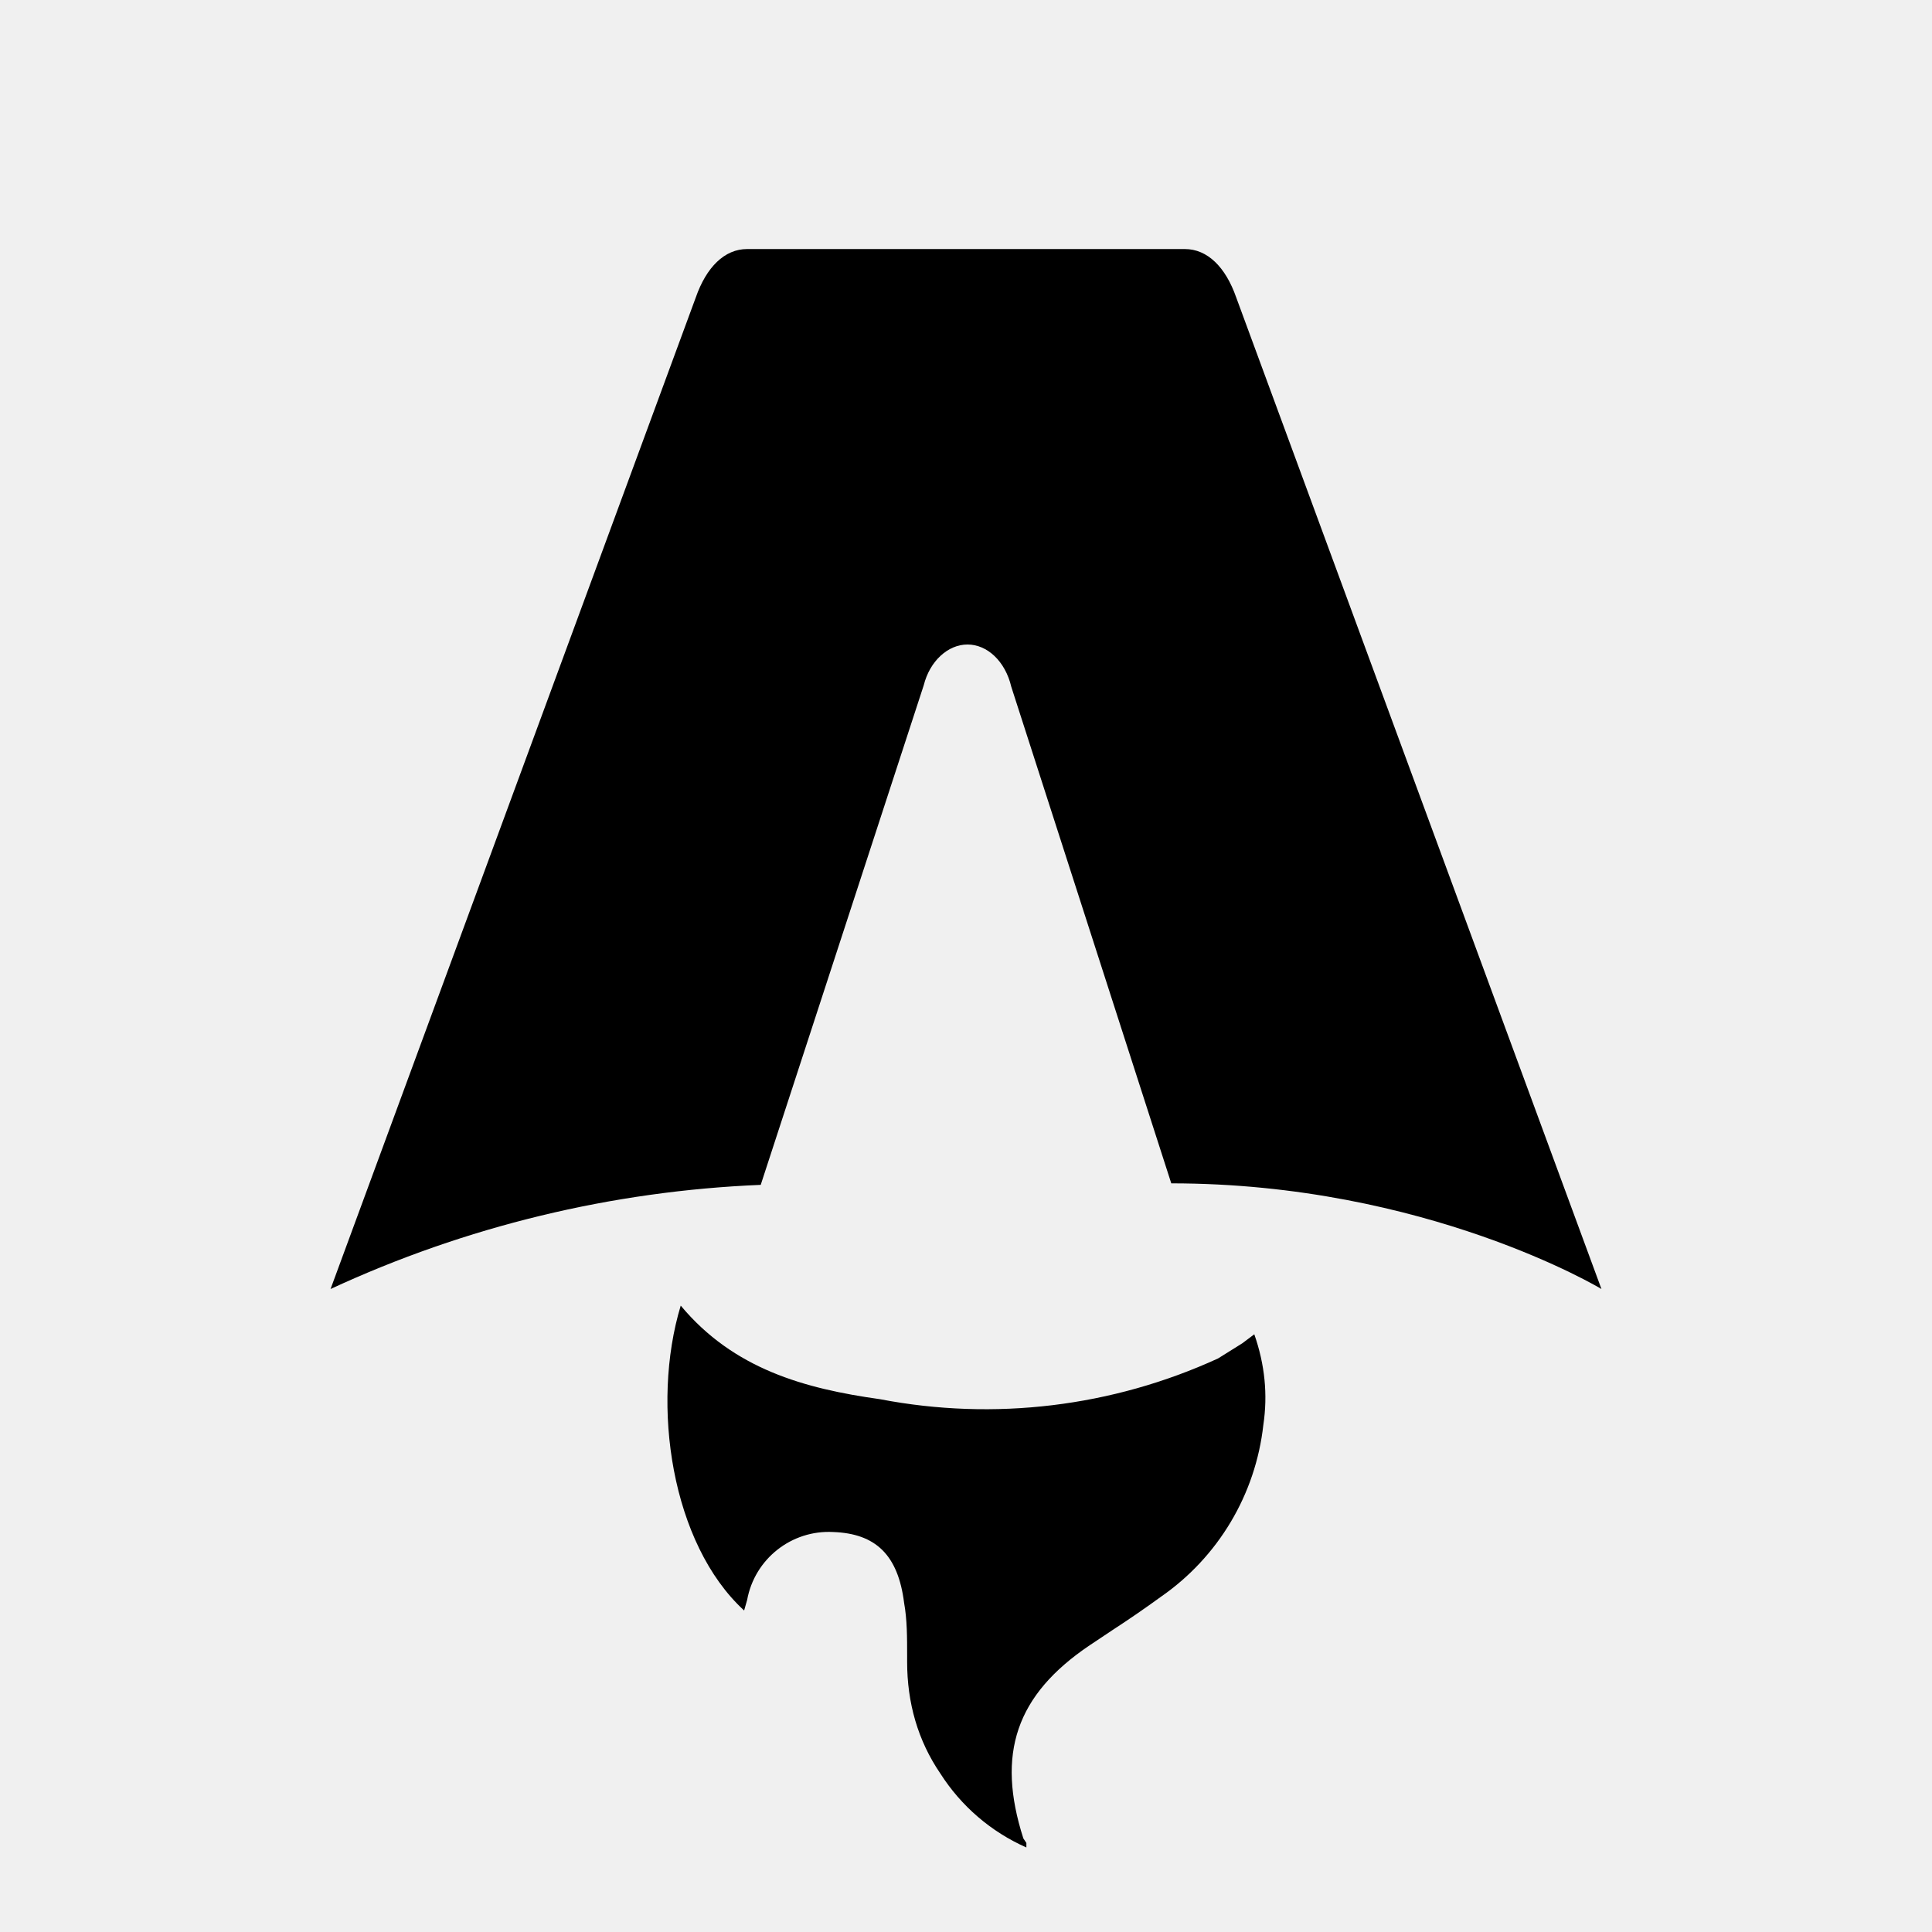
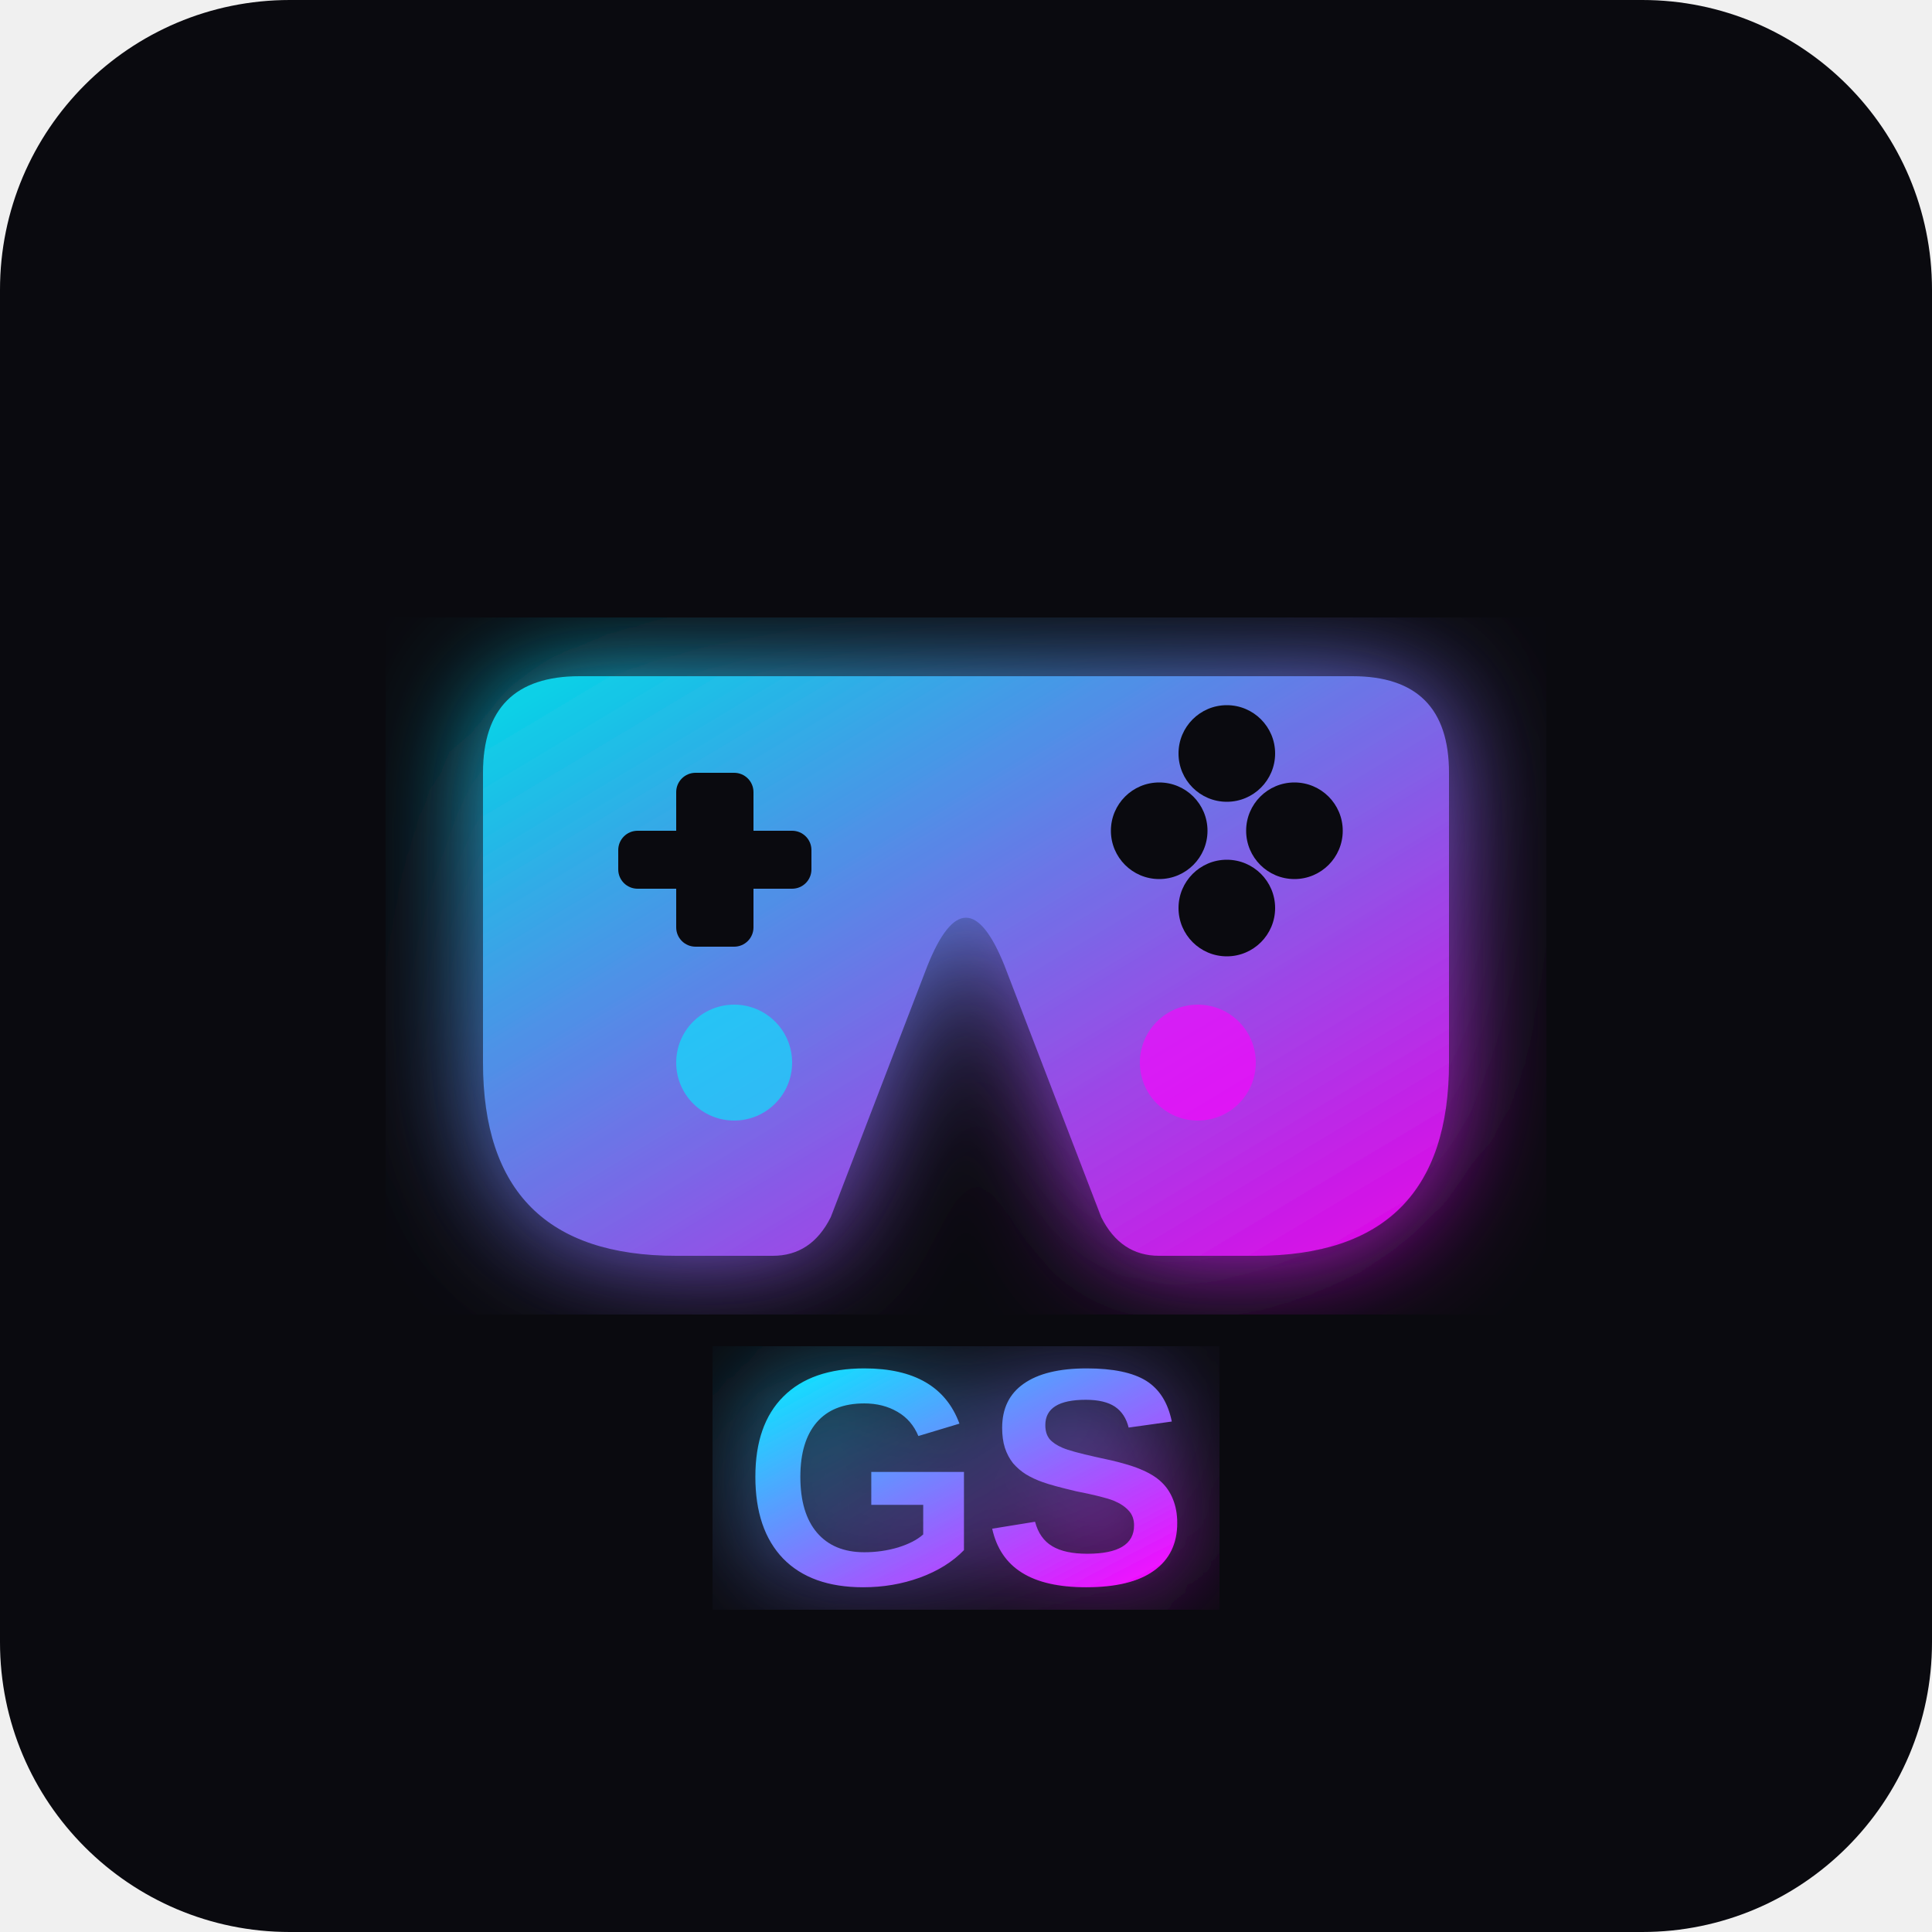
- <svg xmlns="http://www.w3.org/2000/svg" fill="none" viewBox="0 0 128 128">
-   <path d="M50.4 78.5a75.1 75.1 0 0 0-28.5 6.9l24.2-65.7c.7-2 1.9-3.2 3.4-3.2h29c1.5 0 2.7 1.2 3.4 3.2l24.2 65.7s-11.6-7-28.5-7L67 45.5c-.4-1.7-1.6-2.8-2.9-2.8-1.3 0-2.5 1.1-2.9 2.7L50.4 78.5Zm-1.1 28.2Zm-4.2-20.2c-2 6.6-.6 15.8 4.2 20.2a17.5 17.5 0 0 1 .2-.7 5.5 5.5 0 0 1 5.7-4.5c2.8.1 4.3 1.5 4.7 4.7.2 1.1.2 2.3.2 3.5v.4c0 2.7.7 5.2 2.2 7.4a13 13 0 0 0 5.7 4.9v-.3l-.2-.3c-1.8-5.6-.5-9.5 4.4-12.8l1.5-1a73 73 0 0 0 3.2-2.2 16 16 0 0 0 6.8-11.4c.3-2 .1-4-.6-6l-.8.6-1.6 1a37 37 0 0 1-22.4 2.7c-5-.7-9.7-2-13.2-6.2Z" />
-   <style>
-         path { fill: #000; }
-         @media (prefers-color-scheme: dark) {
-             path { fill: #FFF; }
-         }
-     </style>
+ <svg xmlns="http://www.w3.org/2000/svg" viewBox="0 0 100 100">
+   <defs>
+     <linearGradient id="neonGradient" x1="0%" y1="0%" x2="100%" y2="100%">
+       <stop offset="0%" style="stop-color:#00f0ff;stop-opacity:1" />
+       <stop offset="100%" style="stop-color:#ff00ff;stop-opacity:1" />
+     </linearGradient>
+     <filter id="glow">
+       <feGaussianBlur stdDeviation="3" result="coloredBlur" />
+       <feMerge>
+         <feMergeNode in="coloredBlur" />
+         <feMergeNode in="SourceGraphic" />
+       </feMerge>
+     </filter>
+   </defs>
+   <rect width="100" height="100" fill="#0a0a0f" rx="15" />
+   <path d="M 30 35 Q 25 35 25 40 L 25 55 Q 25 65 35 65 L 40 65 Q 42 65 43 63 L 48 50 Q 50 45 52 50 L 57 63 Q 58 65 60 65 L 65 65 Q 75 65 75 55 L 75 40 Q 75 35 70 35 Z" fill="url(#neonGradient)" filter="url(#glow)" opacity="0.9" />
+   <g fill="#0a0a0f">
+     <rect x="32" y="43" width="10" height="3" rx="1" />
+     <rect x="35" y="40" width="4" height="9" rx="1" />
+   </g>
+   <g fill="#0a0a0f">
+     <circle cx="60" cy="43" r="2.5" />
+     <circle cx="67" cy="43" r="2.5" />
+     <circle cx="63.5" cy="47" r="2.5" />
+     <circle cx="63.5" cy="39" r="2.5" />
+   </g>
+   <circle cx="38" cy="55" r="3" fill="#00f0ff" opacity="0.6" />
+   <circle cx="62" cy="55" r="3" fill="#ff00ff" opacity="0.6" />
+   <text x="50" y="82" font-family="'Orbitron', Arial, sans-serif" font-size="16" font-weight="900" fill="url(#neonGradient)" text-anchor="middle" filter="url(#glow)">GS</text>
</svg>
